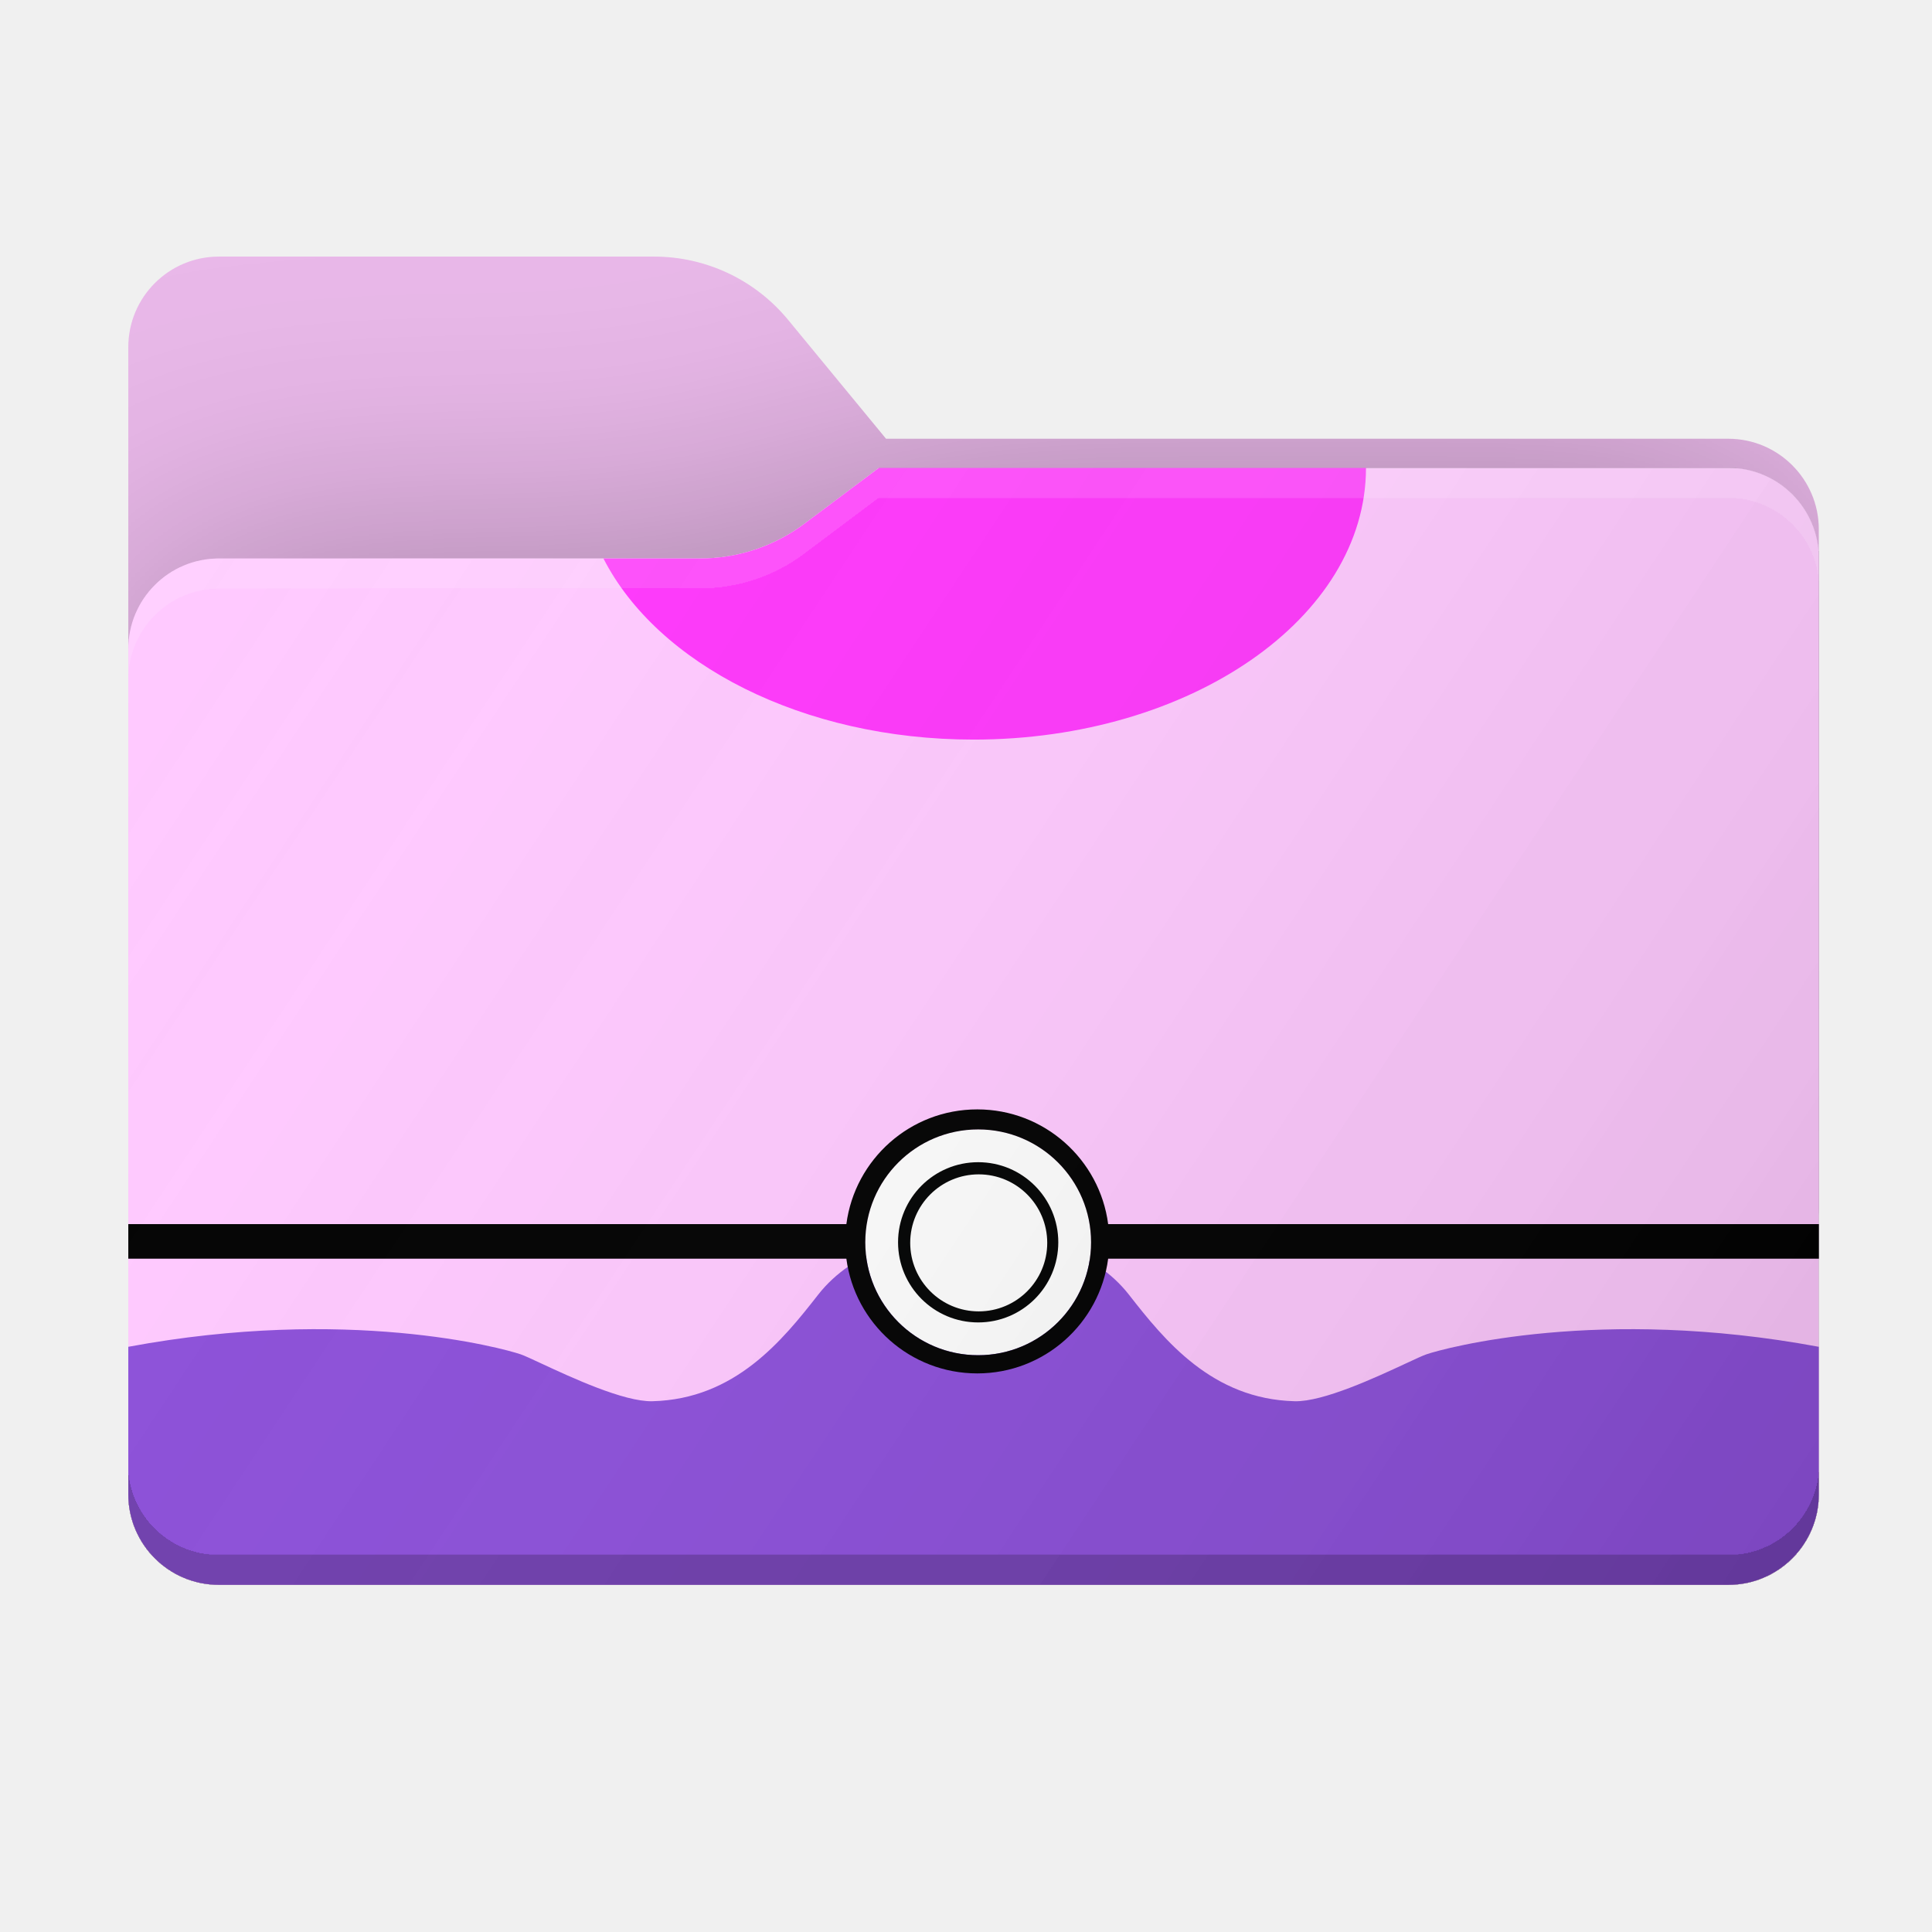
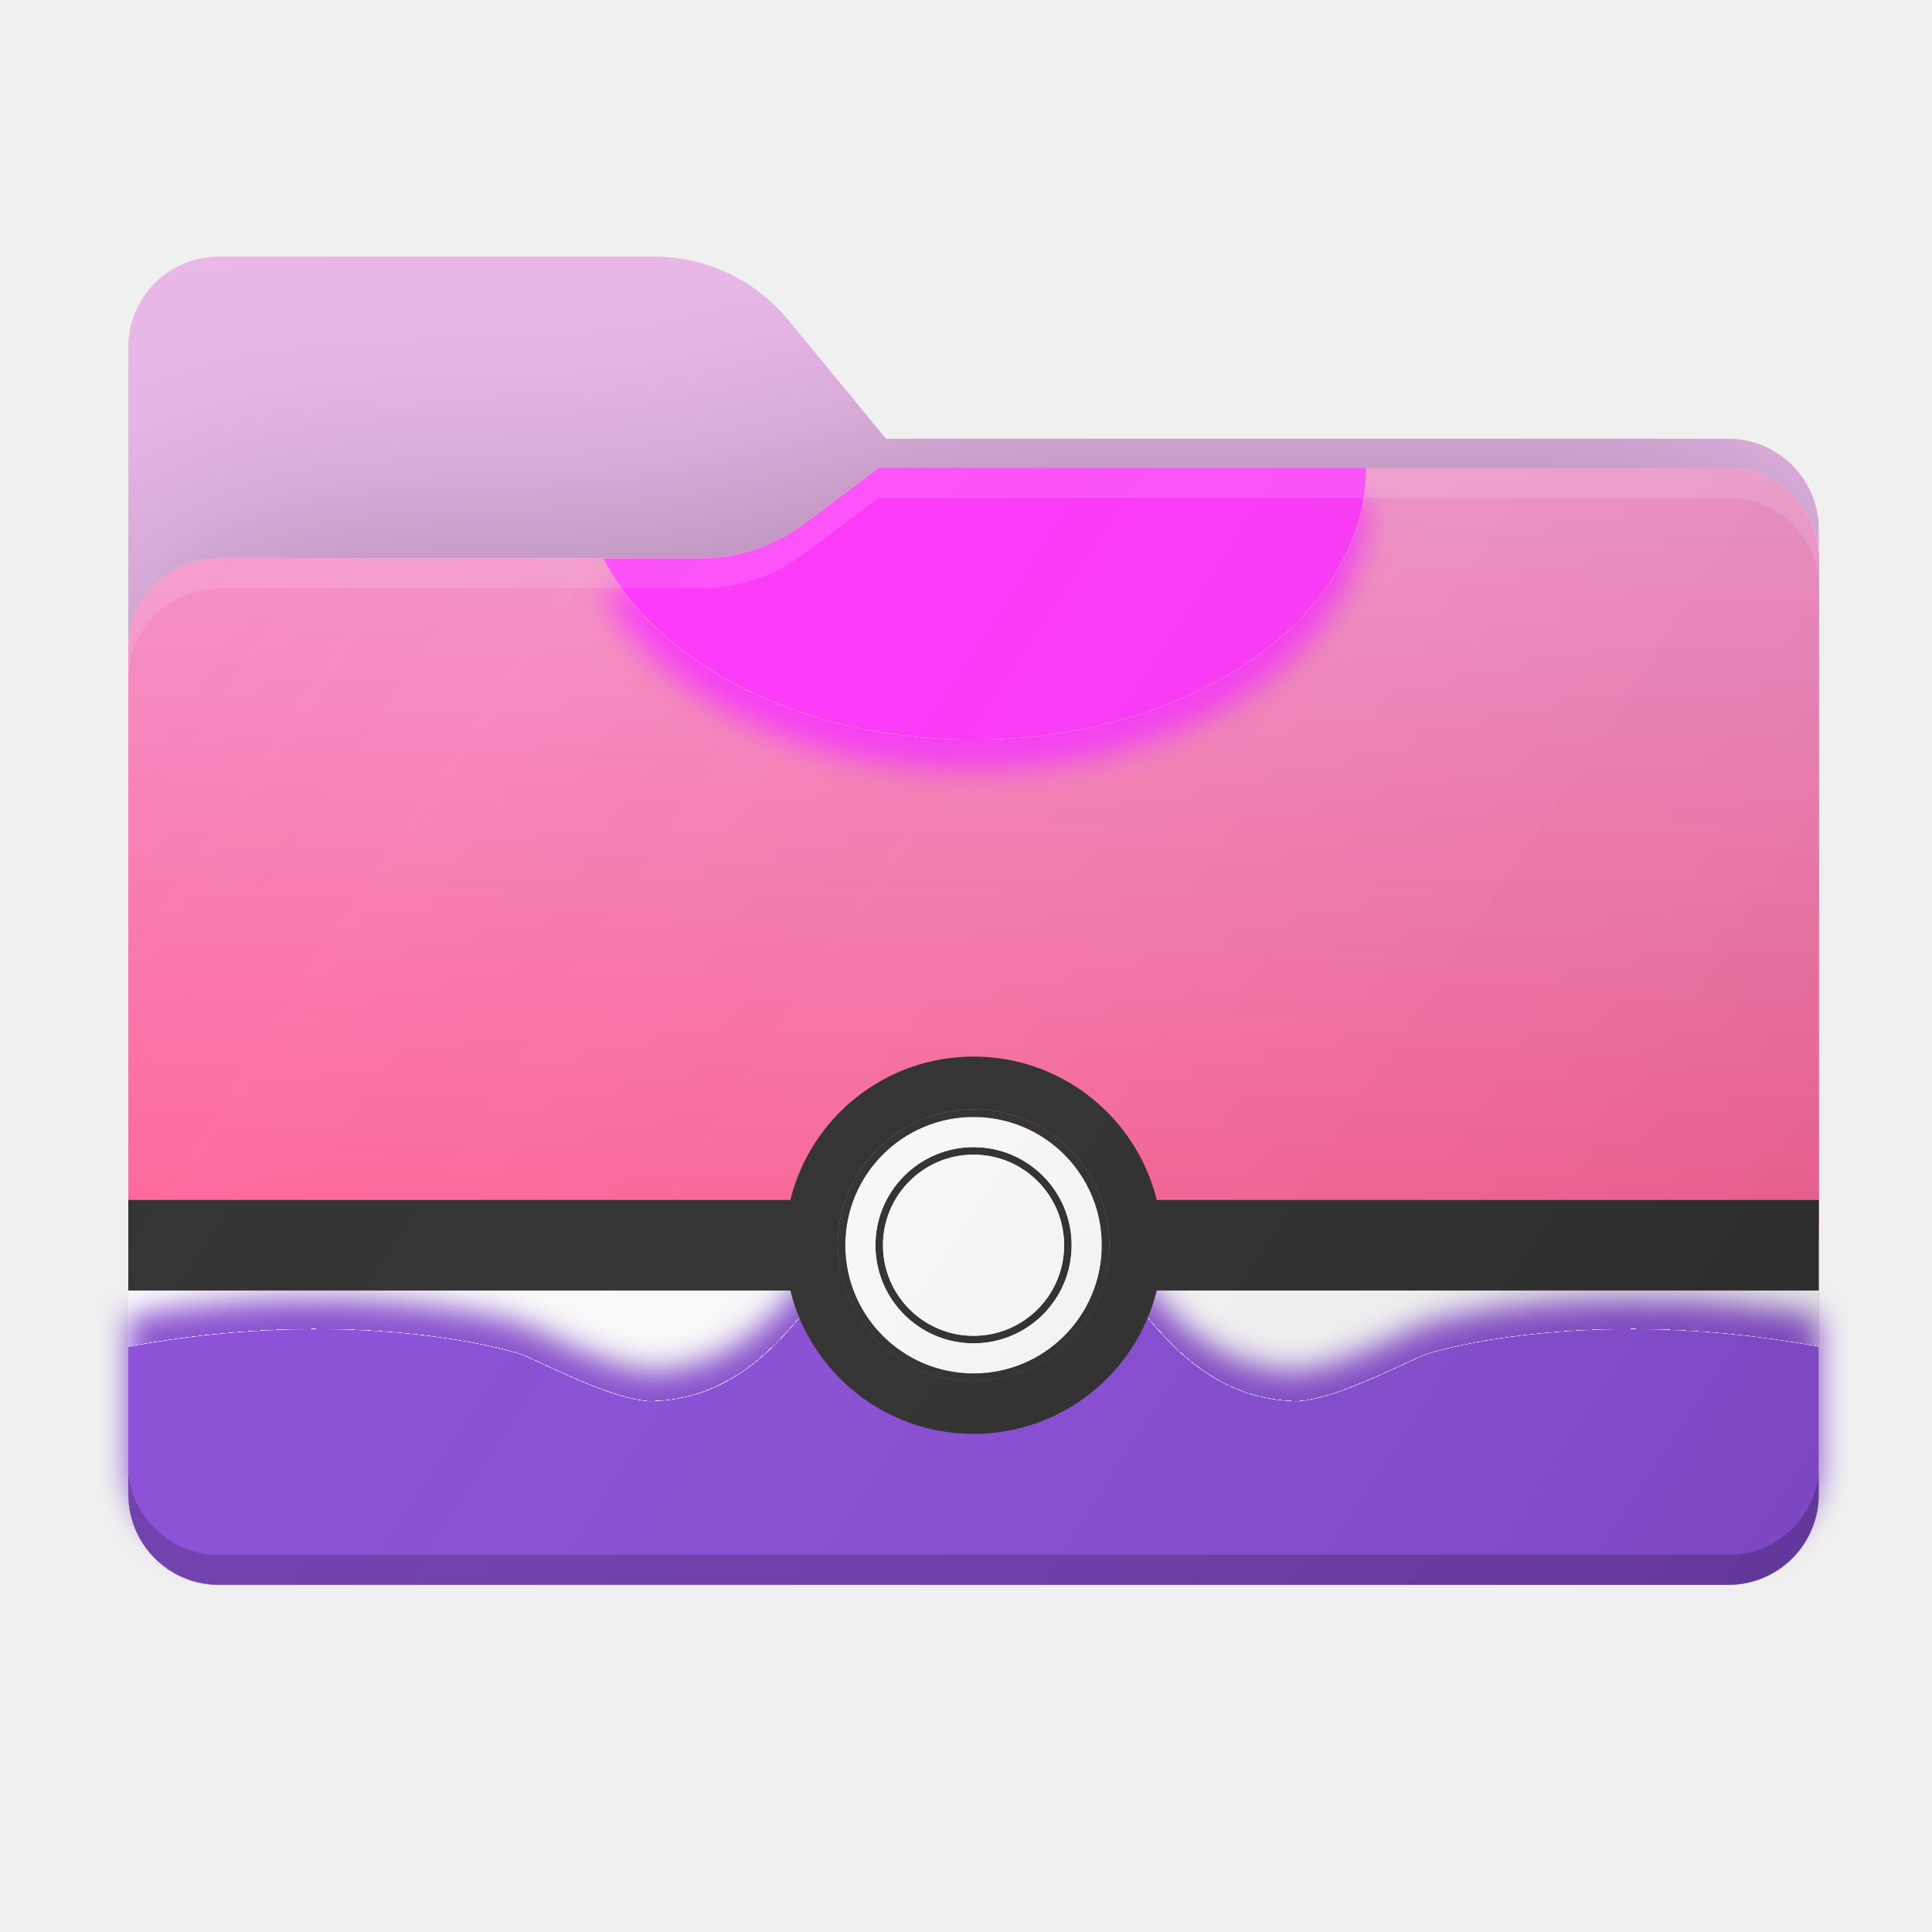
<svg xmlns="http://www.w3.org/2000/svg" width="256" height="256" viewBox="0 0 256 256" fill="none">
  <path fill-rule="evenodd" clip-rule="evenodd" d="M104.425 42.378C100.056 37.073 93.544 34 86.671 34H29C22.373 34 17 39.373 17 46V58.137V68.2V160C17 166.627 22.373 172 29 172H229C235.627 172 241 166.627 241 160V70.137C241 63.51 235.627 58.137 229 58.137H117.404L104.425 42.378Z" fill="#E9B8E9" />
-   <mask id="mask0_1054_26912" style="mask-type:alpha" maskUnits="userSpaceOnUse" x="17" y="34" width="224" height="138">
-     <path fill-rule="evenodd" clip-rule="evenodd" d="M104.425 42.378C100.056 37.073 93.544 34 86.671 34H29C22.373 34 17 39.373 17 46V58.137V68.2V160C17 166.627 22.373 172 29 172H229C235.627 172 241 166.627 241 160V70.137C241 63.51 235.627 58.137 229 58.137H117.404L104.425 42.378Z" fill="url(#paint0_linear_1054_26912)" />
+   <mask id="mask0_1942_32970" style="mask-type:alpha" maskUnits="userSpaceOnUse" x="17" y="34" width="224" height="138">
+     <path fill-rule="evenodd" clip-rule="evenodd" d="M104.425 42.378C100.056 37.073 93.544 34 86.671 34H29C22.373 34 17 39.373 17 46V58.137V68.2V160C17 166.627 22.373 172 29 172H229C235.627 172 241 166.627 241 160V70.137C241 63.51 235.627 58.137 229 58.137H117.404L104.425 42.378Z" fill="url(#paint0_linear_1942_32970)" />
  </mask>
-   <g mask="url(#mask0_1054_26912)">
-     <g style="mix-blend-mode:multiply" filter="url(#filter0_f_1054_26912)">
+   <g mask="url(#mask0_1942_32970)">
+     <g style="mix-blend-mode:multiply" filter="url(#filter0_f_1942_32970)">
      <path fill-rule="evenodd" clip-rule="evenodd" d="M92.789 74C97.764 74 102.605 72.387 106.586 69.402L116.459 62H229C235.627 62 241 67.373 241 74V108V160C241 166.627 235.627 172 229 172H29C22.373 172 17 166.627 17 160L17 108V86C17 79.373 22.373 74 29 74H87H92.789Z" fill="black" fill-opacity="0.3" />
    </g>
  </g>
  <path fill-rule="evenodd" clip-rule="evenodd" d="M92.789 74C97.764 74 102.605 72.387 106.586 69.402L116.459 62H229C235.627 62 241 67.373 241 74V108V198C241 204.627 235.627 210 229 210H29C22.373 210 17 204.627 17 198L17 108V86C17 79.373 22.373 74 29 74H87H92.789Z" fill="#FFC9FF" />
-   <path fill-rule="evenodd" clip-rule="evenodd" d="M122.041 164C121.061 164.031 113.143 165.492 108.408 171.555C103.673 177.618 97.388 185.39 86.449 185.67C82.683 185.767 75.681 182.509 71.684 180.649C70.428 180.065 69.469 179.618 69 179.458C66.551 178.618 46.061 173.048 17 178.458V198C17 204.627 22.373 210 29 210H127H131H229C235.627 210 241 204.627 241 198V178.458C211.939 173.048 191.449 178.618 189 179.458C188.532 179.618 187.572 180.065 186.316 180.649C182.319 182.509 175.317 185.767 171.551 185.67C160.612 185.39 154.327 177.618 149.592 171.555C144.857 165.492 136.939 164.031 135.959 164H131H127H122.041Z" fill="#8C4FDA" />
+   <path fill-rule="evenodd" clip-rule="evenodd" d="M92.789 74C97.764 74 102.605 72.387 106.586 69.402L116.459 62H229C235.627 62 241 67.373 241 74V108V198C241 204.627 235.627 210 229 210H29C22.373 210 17 204.627 17 198L17 108V86C17 79.373 22.373 74 29 74H87H92.789Z" fill="url(#paint1_linear_1942_32970)" />
+   <g filter="url(#filter1_d_1942_32970)">
+     <path fill-rule="evenodd" clip-rule="evenodd" d="M122.041 164C121.061 164.031 113.143 165.492 108.408 171.555C103.673 177.618 97.388 185.39 86.449 185.67C82.683 185.767 75.681 182.509 71.684 180.649C70.428 180.065 69.469 179.618 69 179.458C66.551 178.618 46.061 173.048 17 178.458V198C17 204.627 22.373 210 29 210H127H131H229C235.627 210 241 204.627 241 198V178.458C211.939 173.048 191.449 178.618 189 179.458C188.532 179.618 187.572 180.065 186.316 180.649C182.319 182.509 175.317 185.767 171.551 185.67C160.612 185.39 154.327 177.618 149.592 171.555C144.857 165.492 136.939 164.031 135.959 164H131H127H122.041Z" fill="#8C4FDA" />
+   </g>
  <circle cx="129.613" cy="164.613" r="14.959" fill="#FEFEFE" />
-   <path fill-rule="evenodd" clip-rule="evenodd" d="M129.613 175.229C135.476 175.229 140.229 170.476 140.229 164.613C140.229 158.75 135.476 153.997 129.613 153.997C123.75 153.997 118.997 158.75 118.997 164.613C118.997 170.476 123.75 175.229 129.613 175.229ZM129.686 173.765C134.7 173.765 138.764 169.7 138.764 164.686C138.764 159.672 134.7 155.608 129.686 155.608C124.672 155.608 120.608 159.672 120.608 164.686C120.608 169.7 124.672 173.765 129.686 173.765Z" fill="#000101" />
-   <path fill-rule="evenodd" clip-rule="evenodd" d="M129.492 181.984C138.376 181.984 145.713 175.362 146.836 166.784H241.017V162.2H146.836C145.713 153.623 138.376 147 129.492 147C120.608 147 113.271 153.623 112.149 162.2H17V166.784H112.149C113.271 175.362 120.608 181.984 129.492 181.984ZM129.613 179.572C137.874 179.572 144.572 172.874 144.572 164.613C144.572 156.351 137.874 149.654 129.613 149.654C121.351 149.654 114.654 156.351 114.654 164.613C114.654 172.874 121.351 179.572 129.613 179.572Z" fill="black" />
-   <path fill-rule="evenodd" clip-rule="evenodd" d="M92.789 74C97.764 74 102.605 72.387 106.586 69.402L116.459 62H181C181 81.882 157.719 98 129 98C106.359 98 87.097 87.982 79.959 74H92.789Z" fill="#FF37FC" />
+   <path fill-rule="evenodd" clip-rule="evenodd" d="M129.613 175.228C135.476 175.228 140.229 170.475 140.229 164.612C140.229 158.749 135.476 153.996 129.613 153.996C123.75 153.996 118.997 158.749 118.997 164.612C118.997 170.475 123.75 175.228 129.613 175.228ZM129.686 173.764C134.7 173.764 138.765 169.699 138.765 164.685C138.765 159.671 134.7 155.607 129.686 155.607C124.672 155.607 120.608 159.671 120.608 164.685C120.608 169.699 124.672 173.764 129.686 173.764Z" fill="#000101" />
+   <path fill-rule="evenodd" clip-rule="evenodd" d="M153.275 171C150.588 181.908 140.738 190 129 190C117.262 190 107.412 181.908 104.725 171H17V159H104.725C107.412 148.092 117.262 140 129 140C140.738 140 150.588 148.092 153.275 159H241V171H153.275ZM129 183C138.941 183 147 174.941 147 165C147 155.059 138.941 147 129 147C119.059 147 111 155.059 111 165C111 174.941 119.059 183 129 183Z" fill="#303030" />
+   <path fill-rule="evenodd" clip-rule="evenodd" d="M129 178C136.18 178 142 172.18 142 165C142 157.82 136.18 152 129 152C121.82 152 116 157.82 116 165C116 172.18 121.82 178 129 178ZM141 165C141 171.627 135.627 177 129 177C122.373 177 117 171.627 117 165C117 158.373 122.373 153 129 153C135.627 153 141 158.373 141 165Z" fill="#303030" />
+   <path fill-rule="evenodd" clip-rule="evenodd" d="M146 165C146 174.389 138.389 182 129 182C119.611 182 112 174.389 112 165C112 155.611 119.611 148 129 148C138.389 148 146 155.611 146 165ZM142 165C142 172.18 136.18 178 129 178C121.82 178 116 172.18 116 165C116 157.82 121.82 152 129 152C136.18 152 142 157.82 142 165Z" fill="white" />
+   <path d="M129 177C135.627 177 141 171.627 141 165C141 158.373 135.627 153 129 153C122.373 153 117 158.373 117 165C117 171.627 122.373 177 129 177Z" fill="white" />
+   <path fill-rule="evenodd" clip-rule="evenodd" d="M147 165C147 174.941 138.941 183 129 183C119.059 183 111 174.941 111 165C111 155.059 119.059 147 129 147C138.941 147 147 155.059 147 165ZM129 182C138.389 182 146 174.389 146 165C146 155.611 138.389 148 129 148C119.611 148 112 155.611 112 165C112 174.389 119.611 182 129 182Z" fill="#313131" />
+   <g filter="url(#filter2_d_1942_32970)">
+     <path fill-rule="evenodd" clip-rule="evenodd" d="M92.789 74C97.764 74 102.605 72.387 106.586 69.402L116.459 62H181C181 81.882 157.719 98 129 98C106.359 98 87.097 87.982 79.959 74H92.789Z" fill="#FF37FC" />
+   </g>
  <g opacity="0.8">
-     <g filter="url(#filter1_ii_1054_26912)">
-       <path fill-rule="evenodd" clip-rule="evenodd" d="M92.789 74C97.764 74 102.605 72.387 106.586 69.402L116.459 62H229C235.627 62 241 67.373 241 74V108V198C241 204.627 235.627 210 229 210H29C22.373 210 17 204.627 17 198L17 108V86C17 79.373 22.373 74 29 74H87H92.789Z" fill="url(#paint1_linear_1054_26912)" fill-opacity="0.3" />
+     <g filter="url(#filter3_ii_1942_32970)">
+       <path fill-rule="evenodd" clip-rule="evenodd" d="M92.789 74C97.764 74 102.605 72.387 106.586 69.402L116.459 62H229C235.627 62 241 67.373 241 74V108V198C241 204.627 235.627 210 229 210H29C22.373 210 17 204.627 17 198L17 108V86C17 79.373 22.373 74 29 74H87H92.789Z" fill="url(#paint2_linear_1942_32970)" fill-opacity="0.3" />
    </g>
  </g>
  <defs>
-     <filter id="filter0_f_1054_26912" x="-20" y="25" width="298" height="184" filterUnits="userSpaceOnUse" color-interpolation-filters="sRGB">
+     <filter id="filter0_f_1942_32970" x="-20" y="25" width="298" height="184" filterUnits="userSpaceOnUse" color-interpolation-filters="sRGB">
      <feFlood flood-opacity="0" result="BackgroundImageFix" />
      <feBlend mode="normal" in="SourceGraphic" in2="BackgroundImageFix" result="shape" />
-       <feGaussianBlur stdDeviation="18.5" result="effect1_foregroundBlur_1054_26912" />
+       <feGaussianBlur stdDeviation="18.5" result="effect1_foregroundBlur_1942_32970" />
    </filter>
-     <filter id="filter1_ii_1054_26912" x="17" y="62" width="224" height="148" filterUnits="userSpaceOnUse" color-interpolation-filters="sRGB">
+     <filter id="filter1_d_1942_32970" x="13" y="156" width="232" height="54" filterUnits="userSpaceOnUse" color-interpolation-filters="sRGB">
+       <feFlood flood-opacity="0" result="BackgroundImageFix" />
+       <feColorMatrix in="SourceAlpha" type="matrix" values="0 0 0 0 0 0 0 0 0 0 0 0 0 0 0 0 0 0 127 0" result="hardAlpha" />
+       <feOffset dy="-4" />
+       <feGaussianBlur stdDeviation="2" />
+       <feComposite in2="hardAlpha" operator="out" />
+       <feColorMatrix type="matrix" values="0 0 0 0 0.533 0 0 0 0 0.314 0 0 0 0 0.816 0 0 0 1 0" />
+       <feBlend mode="normal" in2="BackgroundImageFix" result="effect1_dropShadow_1942_32970" />
+       <feBlend mode="normal" in="SourceGraphic" in2="effect1_dropShadow_1942_32970" result="shape" />
+     </filter>
+     <filter id="filter2_d_1942_32970" x="75.959" y="62" width="109.041" height="44" filterUnits="userSpaceOnUse" color-interpolation-filters="sRGB">
+       <feFlood flood-opacity="0" result="BackgroundImageFix" />
+       <feColorMatrix in="SourceAlpha" type="matrix" values="0 0 0 0 0 0 0 0 0 0 0 0 0 0 0 0 0 0 127 0" result="hardAlpha" />
+       <feOffset dy="4" />
+       <feGaussianBlur stdDeviation="2" />
+       <feComposite in2="hardAlpha" operator="out" />
+       <feColorMatrix type="matrix" values="0 0 0 0 0.98 0 0 0 0 0.235 0 0 0 0 0.969 0 0 0 1 0" />
+       <feBlend mode="normal" in2="BackgroundImageFix" result="effect1_dropShadow_1942_32970" />
+       <feBlend mode="normal" in="SourceGraphic" in2="effect1_dropShadow_1942_32970" result="shape" />
+     </filter>
+     <filter id="filter3_ii_1942_32970" x="17" y="62" width="224" height="148" filterUnits="userSpaceOnUse" color-interpolation-filters="sRGB">
      <feFlood flood-opacity="0" result="BackgroundImageFix" />
      <feBlend mode="normal" in="SourceGraphic" in2="BackgroundImageFix" result="shape" />
      <feColorMatrix in="SourceAlpha" type="matrix" values="0 0 0 0 0 0 0 0 0 0 0 0 0 0 0 0 0 0 127 0" result="hardAlpha" />
      <feOffset dy="4" />
      <feComposite in2="hardAlpha" operator="arithmetic" k2="-1" k3="1" />
      <feColorMatrix type="matrix" values="0 0 0 0 1 0 0 0 0 1 0 0 0 0 1 0 0 0 0.15 0" />
-       <feBlend mode="normal" in2="shape" result="effect1_innerShadow_1054_26912" />
+       <feBlend mode="normal" in2="shape" result="effect1_innerShadow_1942_32970" />
      <feColorMatrix in="SourceAlpha" type="matrix" values="0 0 0 0 0 0 0 0 0 0 0 0 0 0 0 0 0 0 127 0" result="hardAlpha" />
      <feOffset dy="-4" />
      <feComposite in2="hardAlpha" operator="arithmetic" k2="-1" k3="1" />
      <feColorMatrix type="matrix" values="0 0 0 0 0 0 0 0 0 0 0 0 0 0 0 0 0 0 0.25 0" />
-       <feBlend mode="soft-light" in2="effect1_innerShadow_1054_26912" result="effect2_innerShadow_1054_26912" />
+       <feBlend mode="soft-light" in2="effect1_innerShadow_1942_32970" result="effect2_innerShadow_1942_32970" />
    </filter>
-     <linearGradient id="paint0_linear_1054_26912" x1="17" y1="34" x2="197.768" y2="215.142" gradientUnits="userSpaceOnUse">
+     <linearGradient id="paint0_linear_1942_32970" x1="17" y1="34" x2="197.768" y2="215.142" gradientUnits="userSpaceOnUse">
      <stop stop-color="#05815D" />
      <stop offset="1" stop-color="#0C575F" />
    </linearGradient>
-     <linearGradient id="paint1_linear_1054_26912" x1="17" y1="62" x2="241" y2="210" gradientUnits="userSpaceOnUse">
+     <linearGradient id="paint1_linear_1942_32970" x1="147.5" y1="62" x2="148" y2="210" gradientUnits="userSpaceOnUse">
+       <stop offset="0.001" stop-color="#F396CC" />
+       <stop offset="0.693" stop-color="#FF6499" />
+       <stop offset="0.693" stop-color="white" />
+     </linearGradient>
+     <linearGradient id="paint2_linear_1942_32970" x1="17" y1="62" x2="241" y2="210" gradientUnits="userSpaceOnUse">
      <stop stop-color="white" stop-opacity="0" />
      <stop offset="1" stop-opacity="0.51" />
    </linearGradient>
  </defs>
</svg>
